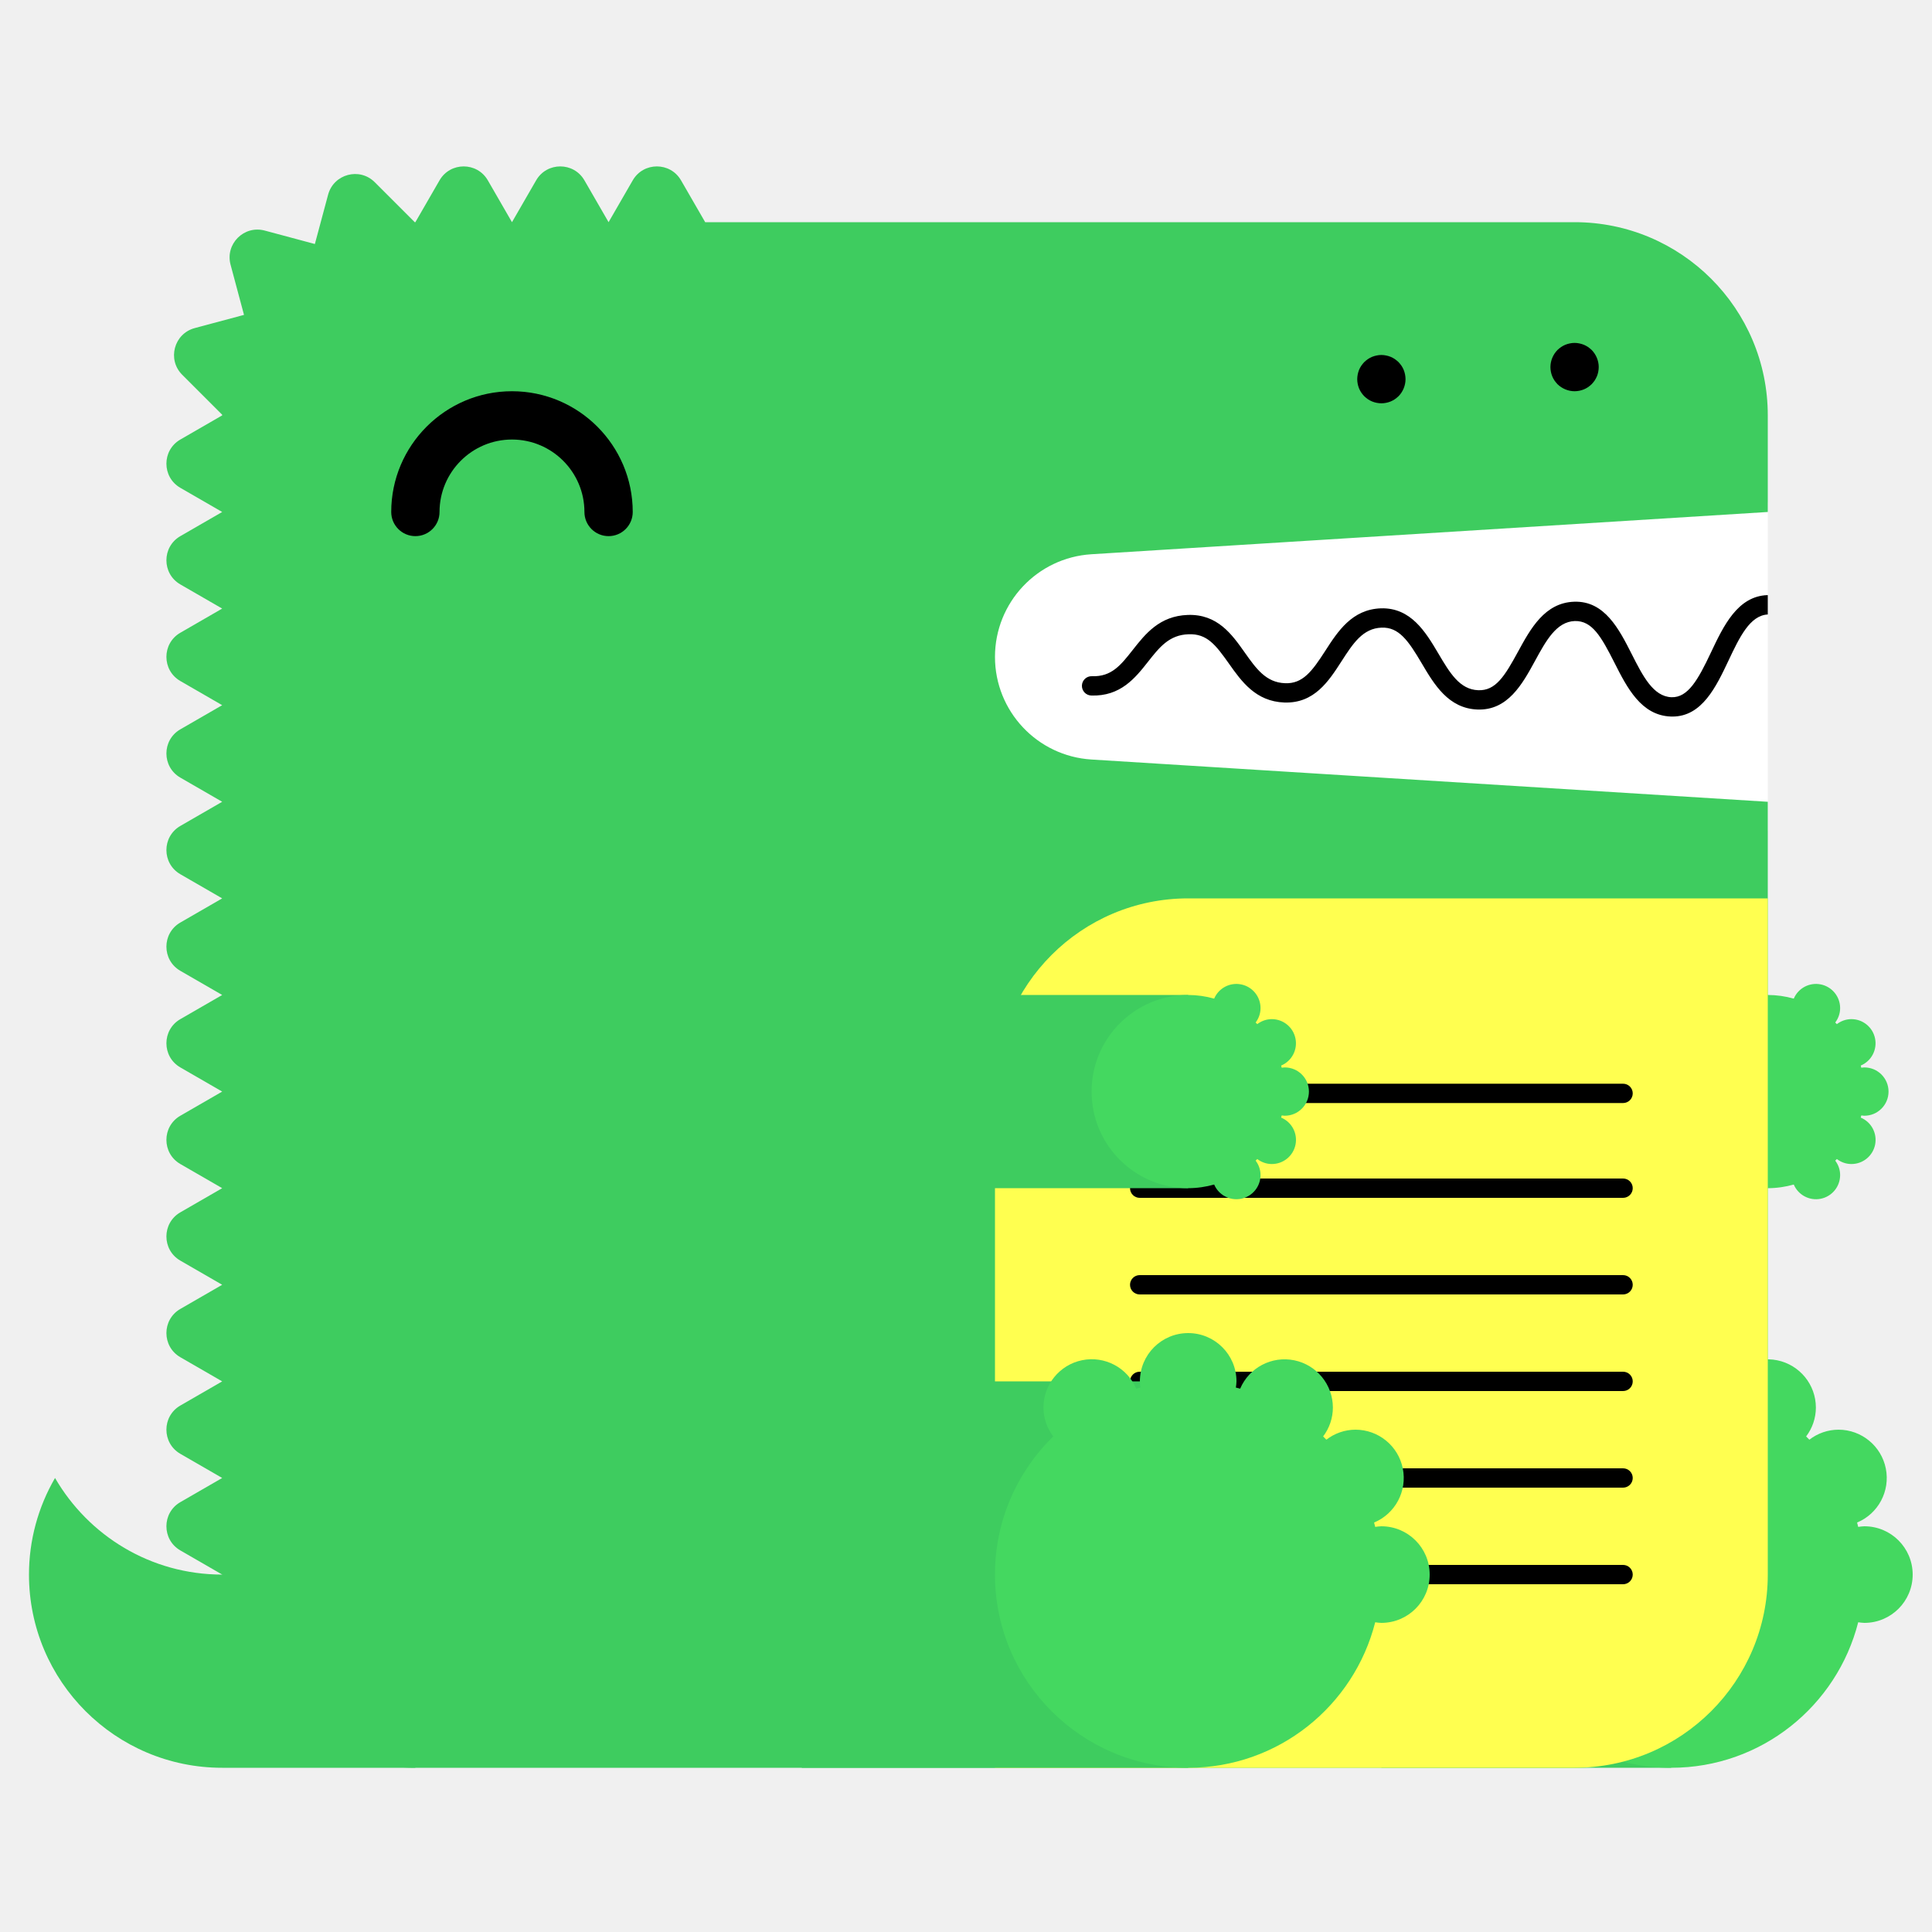
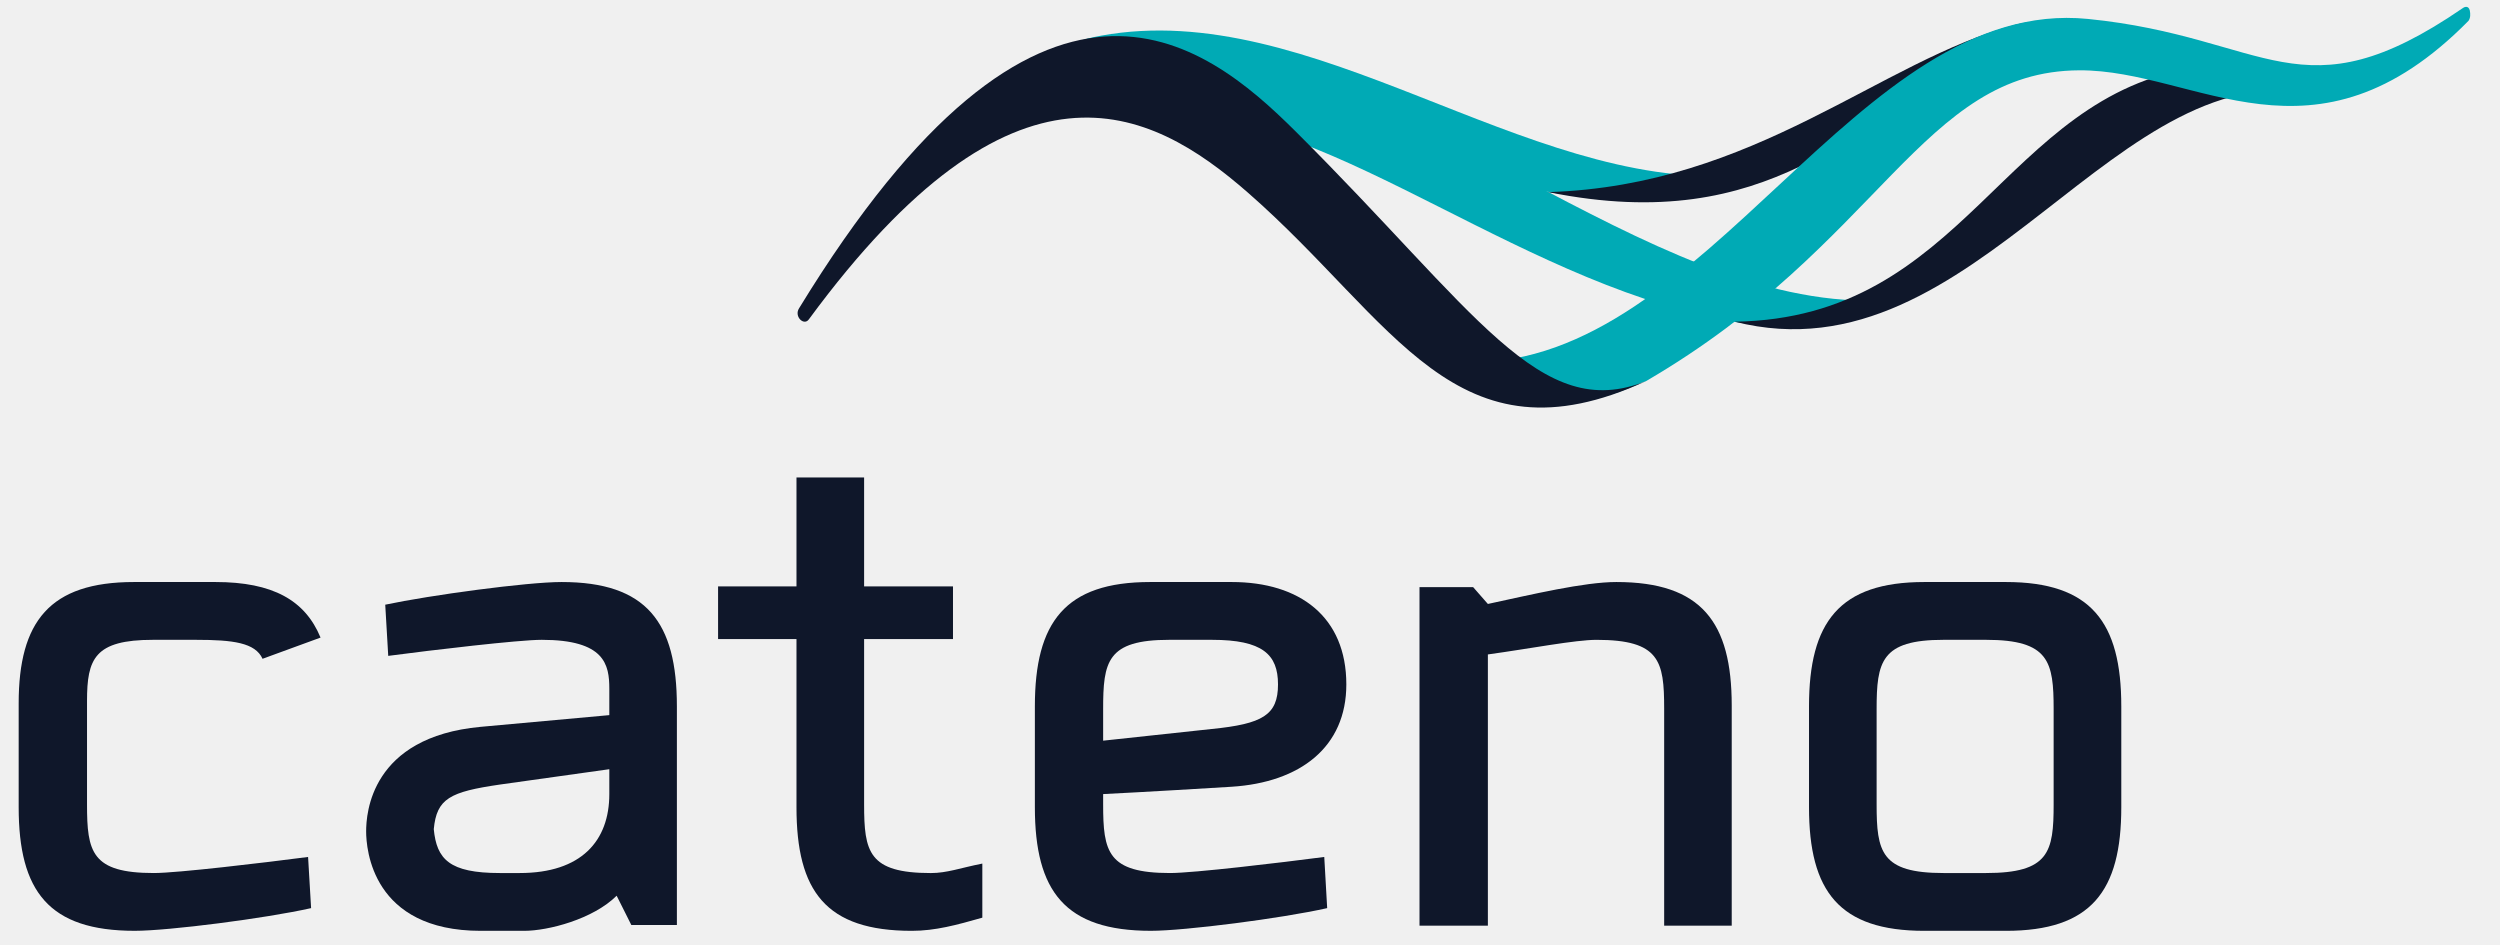
- <svg xmlns="http://www.w3.org/2000/svg" width="200" height="200" viewBox="0 0 200 200">
-   <g fill="none" fill-rule="evenodd">
-     <path fill="#FFF" d="M99 52h84v34H99z" />
-     <path d="M23 163c-7.398 0-13.843-4.027-17.303-10A19.886 19.886 0 0 0 3 163c0 11.046 8.954 20 20 20h20v-20H23z" fill="#3ECC5F" />
-     <path d="M112.98 57.376L183 53V43c0-11.046-8.954-20-20-20H73l-2.5-4.33c-1.112-1.925-3.889-1.925-5 0L63 23l-2.5-4.33c-1.111-1.925-3.889-1.925-5 0L53 23l-2.5-4.33c-1.111-1.925-3.889-1.925-5 0L43 23c-.022 0-.042.003-.065.003l-4.142-4.141c-1.57-1.571-4.252-.853-4.828 1.294l-1.369 5.104-5.192-1.392c-2.148-.575-4.111 1.389-3.535 3.536l1.39 5.193-5.102 1.367c-2.148.576-2.867 3.259-1.296 4.83l4.142 4.142c0 .021-.003.042-.003.064l-4.33 2.5c-1.925 1.111-1.925 3.889 0 5L23 53l-4.33 2.5c-1.925 1.111-1.925 3.889 0 5L23 63l-4.33 2.5c-1.925 1.111-1.925 3.889 0 5L23 73l-4.33 2.5c-1.925 1.111-1.925 3.889 0 5L23 83l-4.33 2.5c-1.925 1.111-1.925 3.889 0 5L23 93l-4.33 2.5c-1.925 1.111-1.925 3.889 0 5L23 103l-4.33 2.5c-1.925 1.111-1.925 3.889 0 5L23 113l-4.33 2.5c-1.925 1.111-1.925 3.889 0 5L23 123l-4.33 2.5c-1.925 1.111-1.925 3.889 0 5L23 133l-4.33 2.5c-1.925 1.111-1.925 3.889 0 5L23 143l-4.33 2.5c-1.925 1.111-1.925 3.889 0 5L23 153l-4.33 2.5c-1.925 1.111-1.925 3.889 0 5L23 163c0 11.046 8.954 20 20 20h120c11.046 0 20-8.954 20-20V83l-70.02-4.376A10.645 10.645 0 0 1 103 68c0-5.621 4.37-10.273 9.98-10.624" fill="#3ECC5F" />
-     <path fill="#3ECC5F" d="M143 183h30v-40h-30z" />
-     <path d="M193 158c-.219 0-.428.037-.639.064-.038-.15-.074-.301-.116-.451A5 5 0 0 0 190.32 148a4.96 4.96 0 0 0-3.016 1.036 26.531 26.531 0 0 0-.335-.336 4.955 4.955 0 0 0 1.011-2.987 5 5 0 0 0-9.599-1.959c-.148-.042-.297-.077-.445-.115.027-.211.064-.42.064-.639a5 5 0 0 0-5-5 5 5 0 0 0-5 5c0 .219.037.428.064.639-.148.038-.297.073-.445.115a4.998 4.998 0 0 0-9.599 1.959c0 1.125.384 2.151 1.011 2.987-3.717 3.632-6.031 8.693-6.031 14.3 0 11.046 8.954 20 20 20 9.339 0 17.16-6.41 19.361-15.064.211.027.42.064.639.064a5 5 0 0 0 5-5 5 5 0 0 0-5-5" fill="#44D860" />
-     <path fill="#3ECC5F" d="M153 123h30v-20h-30z" />
-     <path d="M193 115.5a2.5 2.5 0 1 0 0-5c-.109 0-.214.019-.319.032-.02-.075-.037-.15-.058-.225a2.501 2.501 0 0 0-.963-4.807c-.569 0-1.088.197-1.508.518a6.653 6.653 0 0 0-.168-.168c.314-.417.506-.931.506-1.494a2.5 2.5 0 0 0-4.8-.979A9.987 9.987 0 0 0 183 103c-5.522 0-10 4.478-10 10s4.478 10 10 10c.934 0 1.833-.138 2.69-.377a2.5 2.5 0 0 0 4.8-.979c0-.563-.192-1.077-.506-1.494.057-.055.113-.111.168-.168.42.321.939.518 1.508.518a2.5 2.5 0 0 0 .963-4.807c.021-.074.038-.15.058-.225.105.013.21.032.319.032" fill="#44D860" />
-     <path d="M63 55.5a2.5 2.5 0 0 1-2.5-2.5c0-4.136-3.364-7.5-7.5-7.5s-7.5 3.364-7.5 7.5a2.5 2.5 0 1 1-5 0c0-6.893 5.607-12.5 12.5-12.5S65.5 46.107 65.5 53a2.5 2.5 0 0 1-2.5 2.5" fill="#000" />
-     <path d="M103 183h60c11.046 0 20-8.954 20-20V93h-60c-11.046 0-20 8.954-20 20v70z" fill="#FFFF50" />
-     <path d="M168.02 124h-50.04a1 1 0 1 1 0-2h50.04a1 1 0 1 1 0 2m0 20h-50.04a1 1 0 1 1 0-2h50.04a1 1 0 1 1 0 2m0 20h-50.04a1 1 0 1 1 0-2h50.04a1 1 0 1 1 0 2m0-49.814h-50.04a1 1 0 1 1 0-2h50.04a1 1 0 1 1 0 2m0 19.814h-50.04a1 1 0 1 1 0-2h50.04a1 1 0 1 1 0 2m0 20h-50.04a1 1 0 1 1 0-2h50.04a1 1 0 1 1 0 2M183 61.611c-.012 0-.022-.006-.034-.005-3.09.105-4.552 3.196-5.842 5.923-1.346 2.85-2.387 4.703-4.093 4.647-1.889-.068-2.969-2.202-4.113-4.46-1.314-2.594-2.814-5.536-5.963-5.426-3.046.104-4.513 2.794-5.807 5.167-1.377 2.528-2.314 4.065-4.121 3.994-1.927-.07-2.951-1.805-4.136-3.813-1.321-2.236-2.848-4.75-5.936-4.664-2.994.103-4.465 2.385-5.763 4.4-1.373 2.13-2.335 3.428-4.165 3.351-1.973-.07-2.992-1.51-4.171-3.177-1.324-1.873-2.816-3.993-5.895-3.89-2.928.1-4.399 1.97-5.696 3.618-1.232 1.564-2.194 2.802-4.229 2.724a1 1 0 0 0-.072 2c3.017.101 4.545-1.8 5.872-3.487 1.177-1.496 2.193-2.787 4.193-2.855 1.926-.082 2.829 1.115 4.195 3.045 1.297 1.834 2.769 3.914 5.731 4.021 3.103.104 4.596-2.215 5.918-4.267 1.182-1.834 2.202-3.417 4.15-3.484 1.793-.067 2.769 1.35 4.145 3.681 1.297 2.197 2.766 4.686 5.787 4.796 3.125.108 4.634-2.62 5.949-5.035 1.139-2.088 2.214-4.06 4.119-4.126 1.793-.042 2.728 1.595 4.111 4.33 1.292 2.553 2.757 5.445 5.825 5.556l.169.003c3.064 0 4.518-3.075 5.805-5.794 1.139-2.41 2.217-4.68 4.067-4.773v-2z" fill="#000" />
-     <path fill="#3ECC5F" d="M83 183h40v-40H83z" />
-     <path d="M143 158c-.219 0-.428.037-.639.064-.038-.15-.074-.301-.116-.451A5 5 0 0 0 140.32 148a4.96 4.96 0 0 0-3.016 1.036 26.531 26.531 0 0 0-.335-.336 4.955 4.955 0 0 0 1.011-2.987 5 5 0 0 0-9.599-1.959c-.148-.042-.297-.077-.445-.115.027-.211.064-.42.064-.639a5 5 0 0 0-5-5 5 5 0 0 0-5 5c0 .219.037.428.064.639-.148.038-.297.073-.445.115a4.998 4.998 0 0 0-9.599 1.959c0 1.125.384 2.151 1.011 2.987-3.717 3.632-6.031 8.693-6.031 14.3 0 11.046 8.954 20 20 20 9.339 0 17.16-6.41 19.361-15.064.211.027.42.064.639.064a5 5 0 0 0 5-5 5 5 0 0 0-5-5" fill="#44D860" />
-     <path fill="#3ECC5F" d="M83 123h40v-20H83z" />
-     <path d="M133 115.5a2.5 2.5 0 1 0 0-5c-.109 0-.214.019-.319.032-.02-.075-.037-.15-.058-.225a2.501 2.501 0 0 0-.963-4.807c-.569 0-1.088.197-1.508.518a6.653 6.653 0 0 0-.168-.168c.314-.417.506-.931.506-1.494a2.5 2.5 0 0 0-4.8-.979A9.987 9.987 0 0 0 123 103c-5.522 0-10 4.478-10 10s4.478 10 10 10c.934 0 1.833-.138 2.69-.377a2.5 2.5 0 0 0 4.8-.979c0-.563-.192-1.077-.506-1.494.057-.055.113-.111.168-.168.42.321.939.518 1.508.518a2.5 2.5 0 0 0 .963-4.807c.021-.074.038-.15.058-.225.105.013.21.032.319.032" fill="#44D860" />
-     <path d="M143 41.75c-.16 0-.33-.02-.49-.05a2.52 2.52 0 0 1-.47-.14c-.15-.06-.29-.14-.431-.23-.13-.09-.259-.2-.38-.31-.109-.12-.219-.24-.309-.38s-.17-.28-.231-.43a2.619 2.619 0 0 1-.189-.96c0-.16.02-.33.05-.49.03-.16.08-.31.139-.47.061-.15.141-.29.231-.43.09-.13.2-.26.309-.38.121-.11.25-.22.38-.31.141-.09.281-.17.431-.23.149-.06.31-.11.47-.14.32-.07.65-.07.98 0 .159.03.32.08.47.14.149.06.29.14.43.23.13.09.259.2.38.31.11.12.22.25.31.38.09.14.17.28.23.43.06.16.11.31.14.47.029.16.05.33.05.49 0 .66-.271 1.31-.73 1.77-.121.11-.25.22-.38.31-.14.09-.281.17-.43.23a2.565 2.565 0 0 1-.96.19m20-1.25c-.66 0-1.3-.27-1.771-.73a3.802 3.802 0 0 1-.309-.38c-.09-.14-.17-.28-.231-.43a2.619 2.619 0 0 1-.189-.96c0-.66.27-1.3.729-1.77.121-.11.25-.22.38-.31.141-.09.281-.17.431-.23.149-.06.31-.11.47-.14.32-.07.66-.07.98 0 .159.03.32.08.47.14.149.06.29.14.43.23.13.09.259.2.38.31.459.47.73 1.11.73 1.77 0 .16-.021.33-.05.49-.03.16-.08.32-.14.47-.07.15-.14.29-.23.43-.09.13-.2.26-.31.38-.121.11-.25.22-.38.31-.14.09-.281.17-.43.23a2.565 2.565 0 0 1-.96.19" fill="#000" />
-   </g>
+ <svg xmlns="http://www.w3.org/2000/svg" width="90" height="34" viewBox="0 0 120 46" fill="none">
+   <path d="M56.255 5.696C64.039 5.444 73.585 14.209 84.111 15.758C84.842 15.854 88.36 15.115 88.36 15.115L90.554 14.636C79.181 14.956 67.695 2.619 55.5 2.451L56.255 5.696Z" fill="#00AAB5" />
+   <path d="M83.616 8.547C73.35 9.192 63.043 -0.135 52.754 1.735C48.638 2.481 54.983 3.326 54.983 3.326C61.307 5.194 68.371 8.055 74.442 9.329C75.164 9.481 75.967 9.518 76.659 9.62C77.385 9.691 80.907 9.594 80.907 9.594L83.616 8.547Z" fill="#00AAB5" />
+   <path d="M94.992 3.734C89.323 5.688 85.558 11.588 74.527 9.357C84.656 9.041 90.68 2.947 97.287 1.205C99.543 0.612 98.217 2.624 94.992 3.734Z" fill="#0F172A" />
+   <path d="M107.519 3.655C105.329 2.681 107.793 4.359 106.12 3.277C96.653 4.674 94.879 15.51 83.603 15.668C95.439 18.679 102.237 2.098 112.323 4.663C111.505 5.358 107.604 4.705 107.519 3.655Z" fill="#0F172A" />
+   <path d="M70.719 17.641C82.295 17.772 89.541 -0.202 100.812 0.922C109.61 1.798 111.177 5.811 119.057 0.403C119.118 0.353 119.34 0.235 119.411 0.506C119.446 0.691 119.449 0.87 119.346 1.017C111.821 8.647 106.12 3.4 100.394 3.425C92.718 3.46 90.741 11.89 79.297 18.558C79.002 18.65 78.628 18.859 78.139 19.029C77.45 19.272 76.659 19.477 76.659 19.477L70.719 17.641Z" fill="#00AAB5" />
+   <path d="M38.517 15.55C48.539 1.92 55.075 5.162 59.909 9.392C67.06 15.649 70.011 22.835 79.297 18.558C74.115 20.657 71.016 15.158 62.228 6.407C57.737 1.938 49.868 -4.332 38.038 15.014C37.777 15.416 38.281 15.895 38.517 15.55Z" fill="#0F172A" />
+   <path d="M11.905 32.087C11.549 31.303 10.474 31.163 8.65 31.163H6.575C3.715 31.163 3.356 32.087 3.356 34.151V39.174C3.356 41.49 3.57 42.522 6.611 42.522C7.756 42.522 11.941 42.024 14.123 41.739L14.27 44.231C12.049 44.731 7.328 45.336 5.681 45.336C1.495 45.336 0.027 43.413 0.027 39.317V34.261C0.027 30.274 1.531 28.348 5.646 28.348H9.614C12.406 28.348 13.981 29.238 14.73 31.054L11.905 32.087Z" fill="#0F172A" />
+   <path d="M28.795 37.465L23.462 38.213C21.031 38.568 20.387 38.891 20.245 40.385C20.387 41.845 20.995 42.522 23.462 42.522H24.43C27.435 42.522 28.795 40.955 28.795 38.676V37.465ZM29.867 45.053L29.152 43.627C28.007 44.766 25.825 45.337 24.644 45.337H22.532C17.237 45.337 16.951 41.347 16.951 40.493C16.951 39.637 17.166 35.897 22.532 35.401L28.795 34.831V33.548C28.795 32.374 28.58 31.163 25.503 31.163C24.392 31.163 20.173 31.661 18.027 31.945L17.881 29.452C20.064 28.989 24.787 28.348 26.47 28.348C30.617 28.348 32.086 30.307 32.086 34.403V45.053H29.867Z" fill="#0F172A" />
+   <path d="M43.528 45.337C39.34 45.337 37.911 43.413 37.911 39.318V31.125H34.092V28.561H37.911V23.256H41.205V28.561H45.534V31.125H41.205V39.175C41.205 41.491 41.418 42.523 44.458 42.523C45.246 42.523 45.888 42.274 46.963 42.061V44.696C45.709 45.053 44.674 45.337 43.528 45.337Z" fill="#0F172A" />
+   <path d="M58.144 31.163H56.068C53.027 31.163 52.847 32.229 52.847 34.545V36.075L58.144 35.505C60.612 35.257 61.364 34.83 61.364 33.335C61.364 31.875 60.612 31.163 58.144 31.163ZM59.11 38.319C55.068 38.568 52.847 38.676 52.847 38.676V39.174C52.847 41.49 53.063 42.522 56.105 42.522C57.25 42.522 61.436 42.024 63.617 41.739L63.759 44.231C61.542 44.731 56.82 45.336 55.172 45.336C50.989 45.336 49.522 43.413 49.522 39.317V34.401C49.522 30.306 50.989 28.348 55.138 28.348H59.11C62.438 28.348 64.692 30.055 64.692 33.335C64.692 36.396 62.438 38.106 59.11 38.319Z" fill="#0F172A" />
+   <path d="M80.172 45.087V34.51C80.172 32.195 79.956 31.164 76.878 31.164C75.842 31.164 73.659 31.589 71.586 31.875V45.087H68.256V28.598H70.869L71.586 29.416C73.732 28.954 76.272 28.348 77.844 28.348C81.995 28.348 83.463 30.306 83.463 34.367V45.087H80.172Z" fill="#0F172A" />
+   <path d="M99.142 34.545C99.142 32.23 98.928 31.163 95.85 31.163H93.778C90.735 31.163 90.52 32.23 90.52 34.545V39.175C90.52 41.49 90.735 42.522 93.778 42.522H95.85C98.928 42.522 99.142 41.49 99.142 39.175V34.545ZM96.817 45.337H92.846C88.696 45.337 87.227 43.413 87.227 39.318V34.403C87.227 30.307 88.696 28.348 92.846 28.348H96.817C100.967 28.348 102.437 30.307 102.437 34.403V39.318C102.437 43.413 100.967 45.337 96.817 45.337Z" fill="#0F172A" />
</svg>
